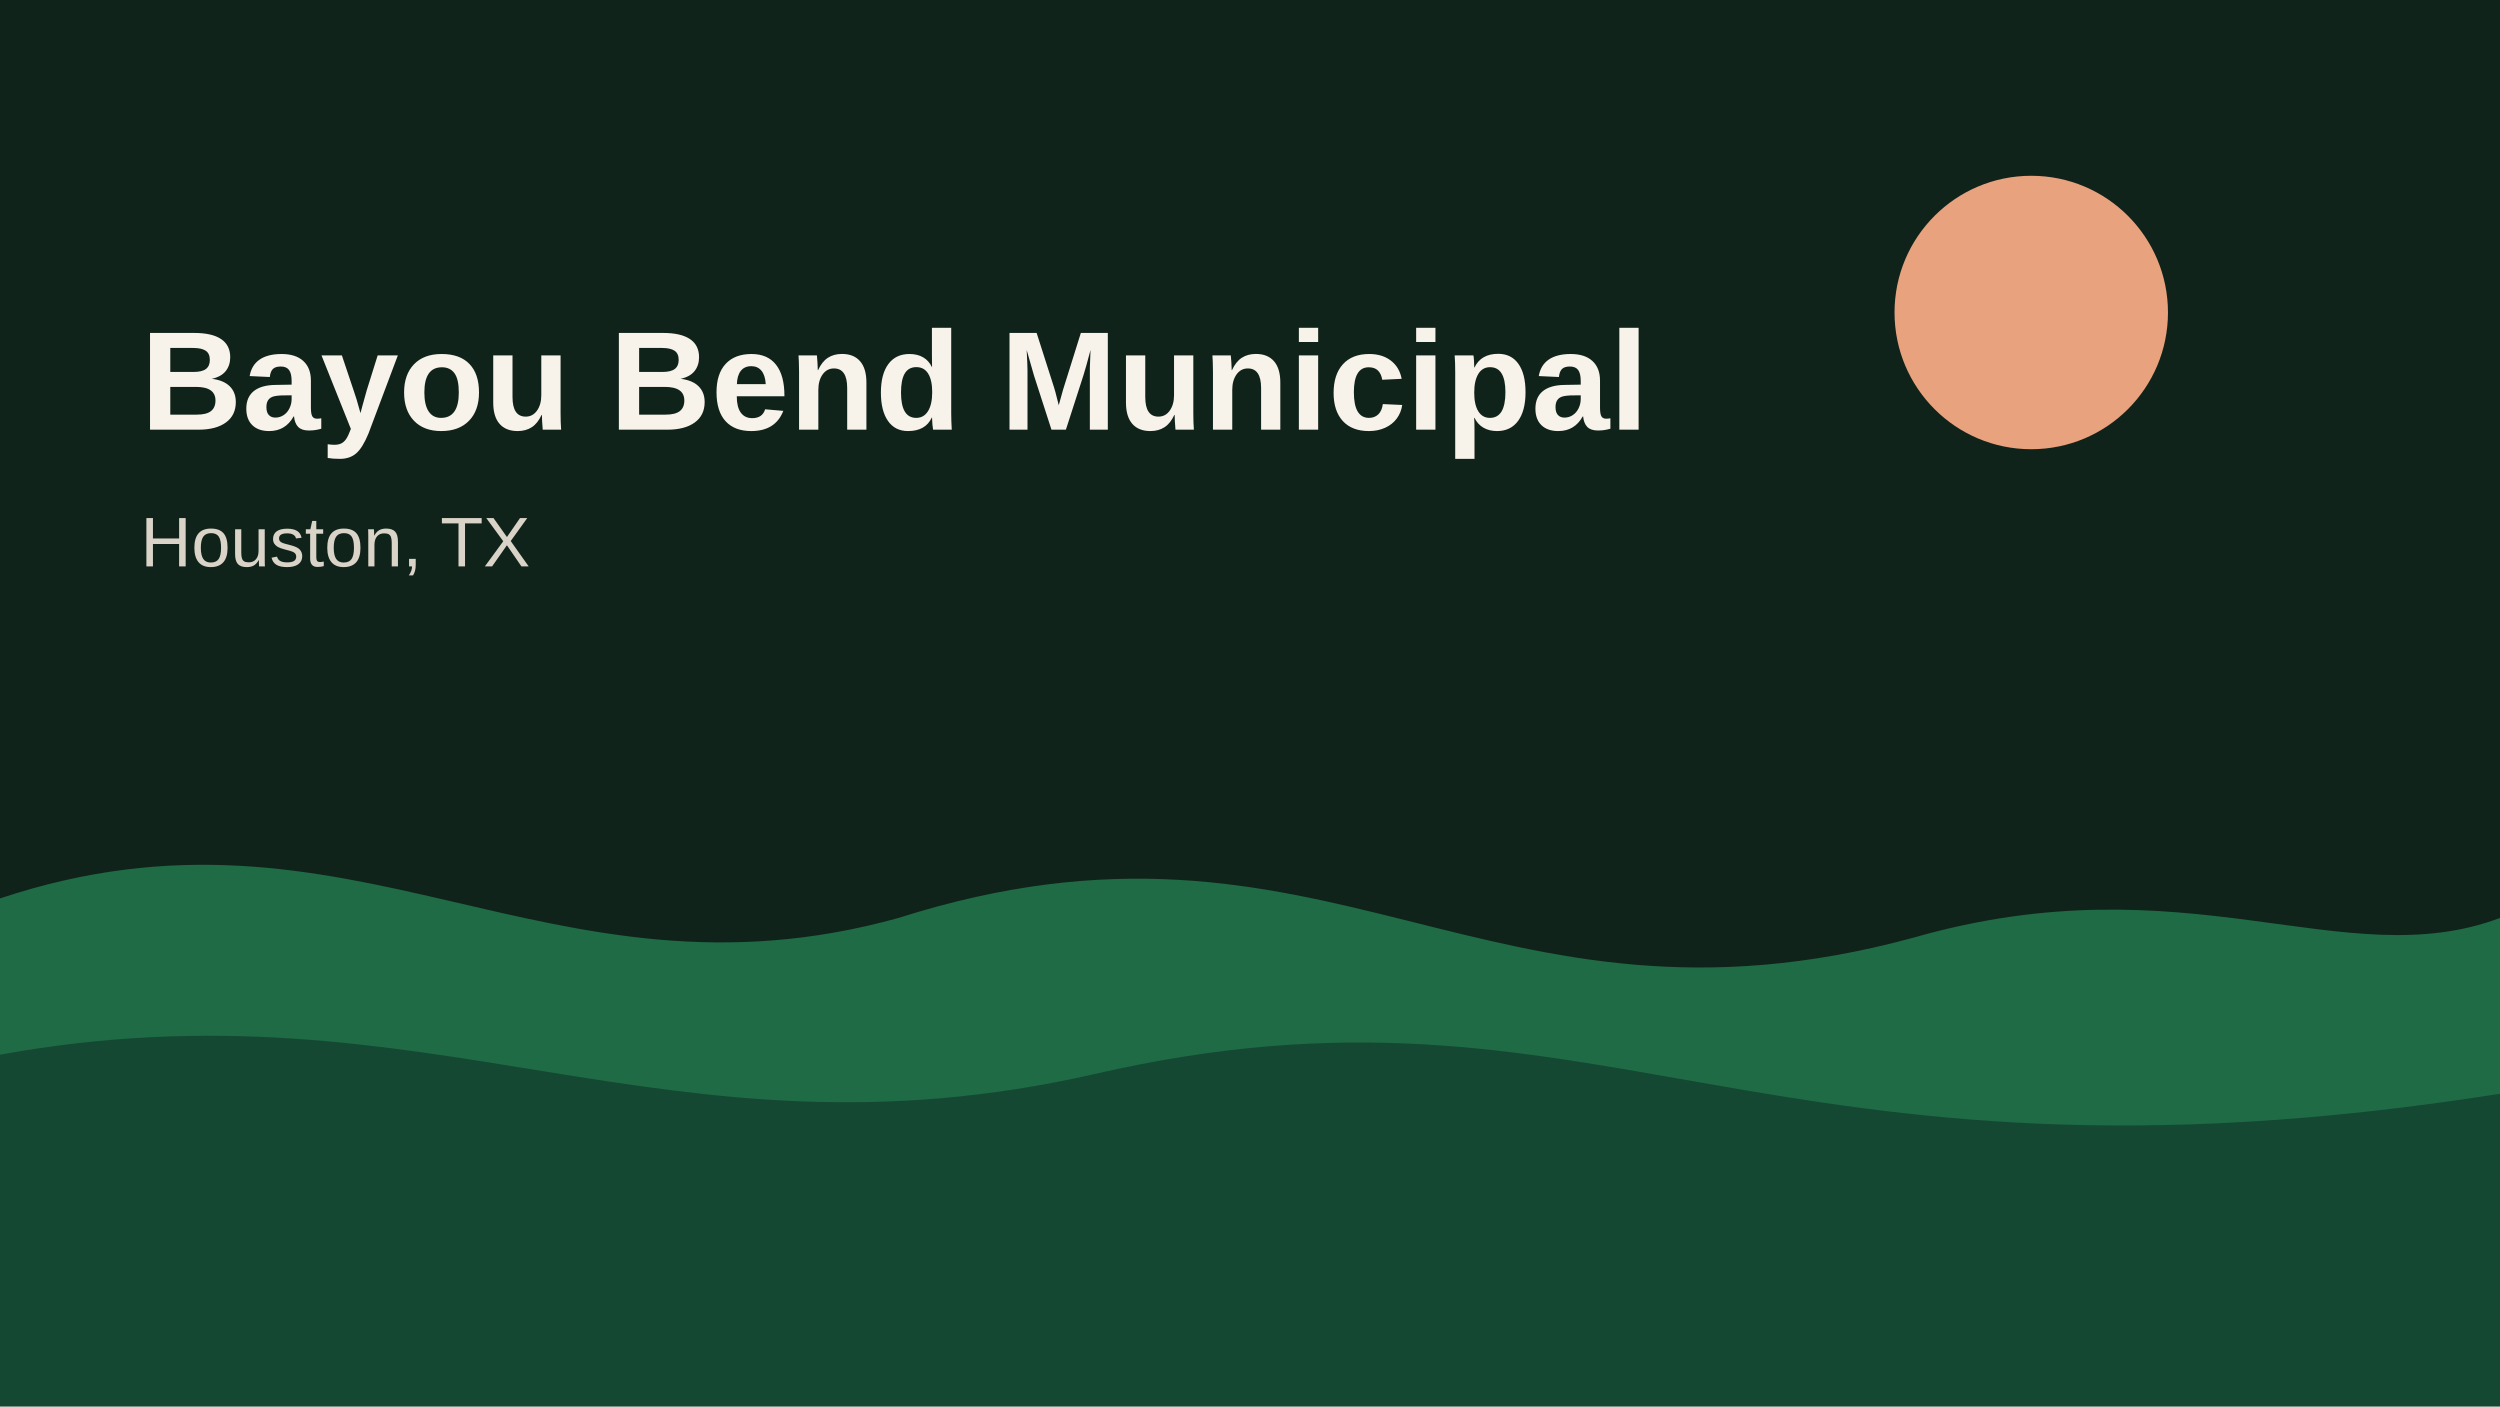
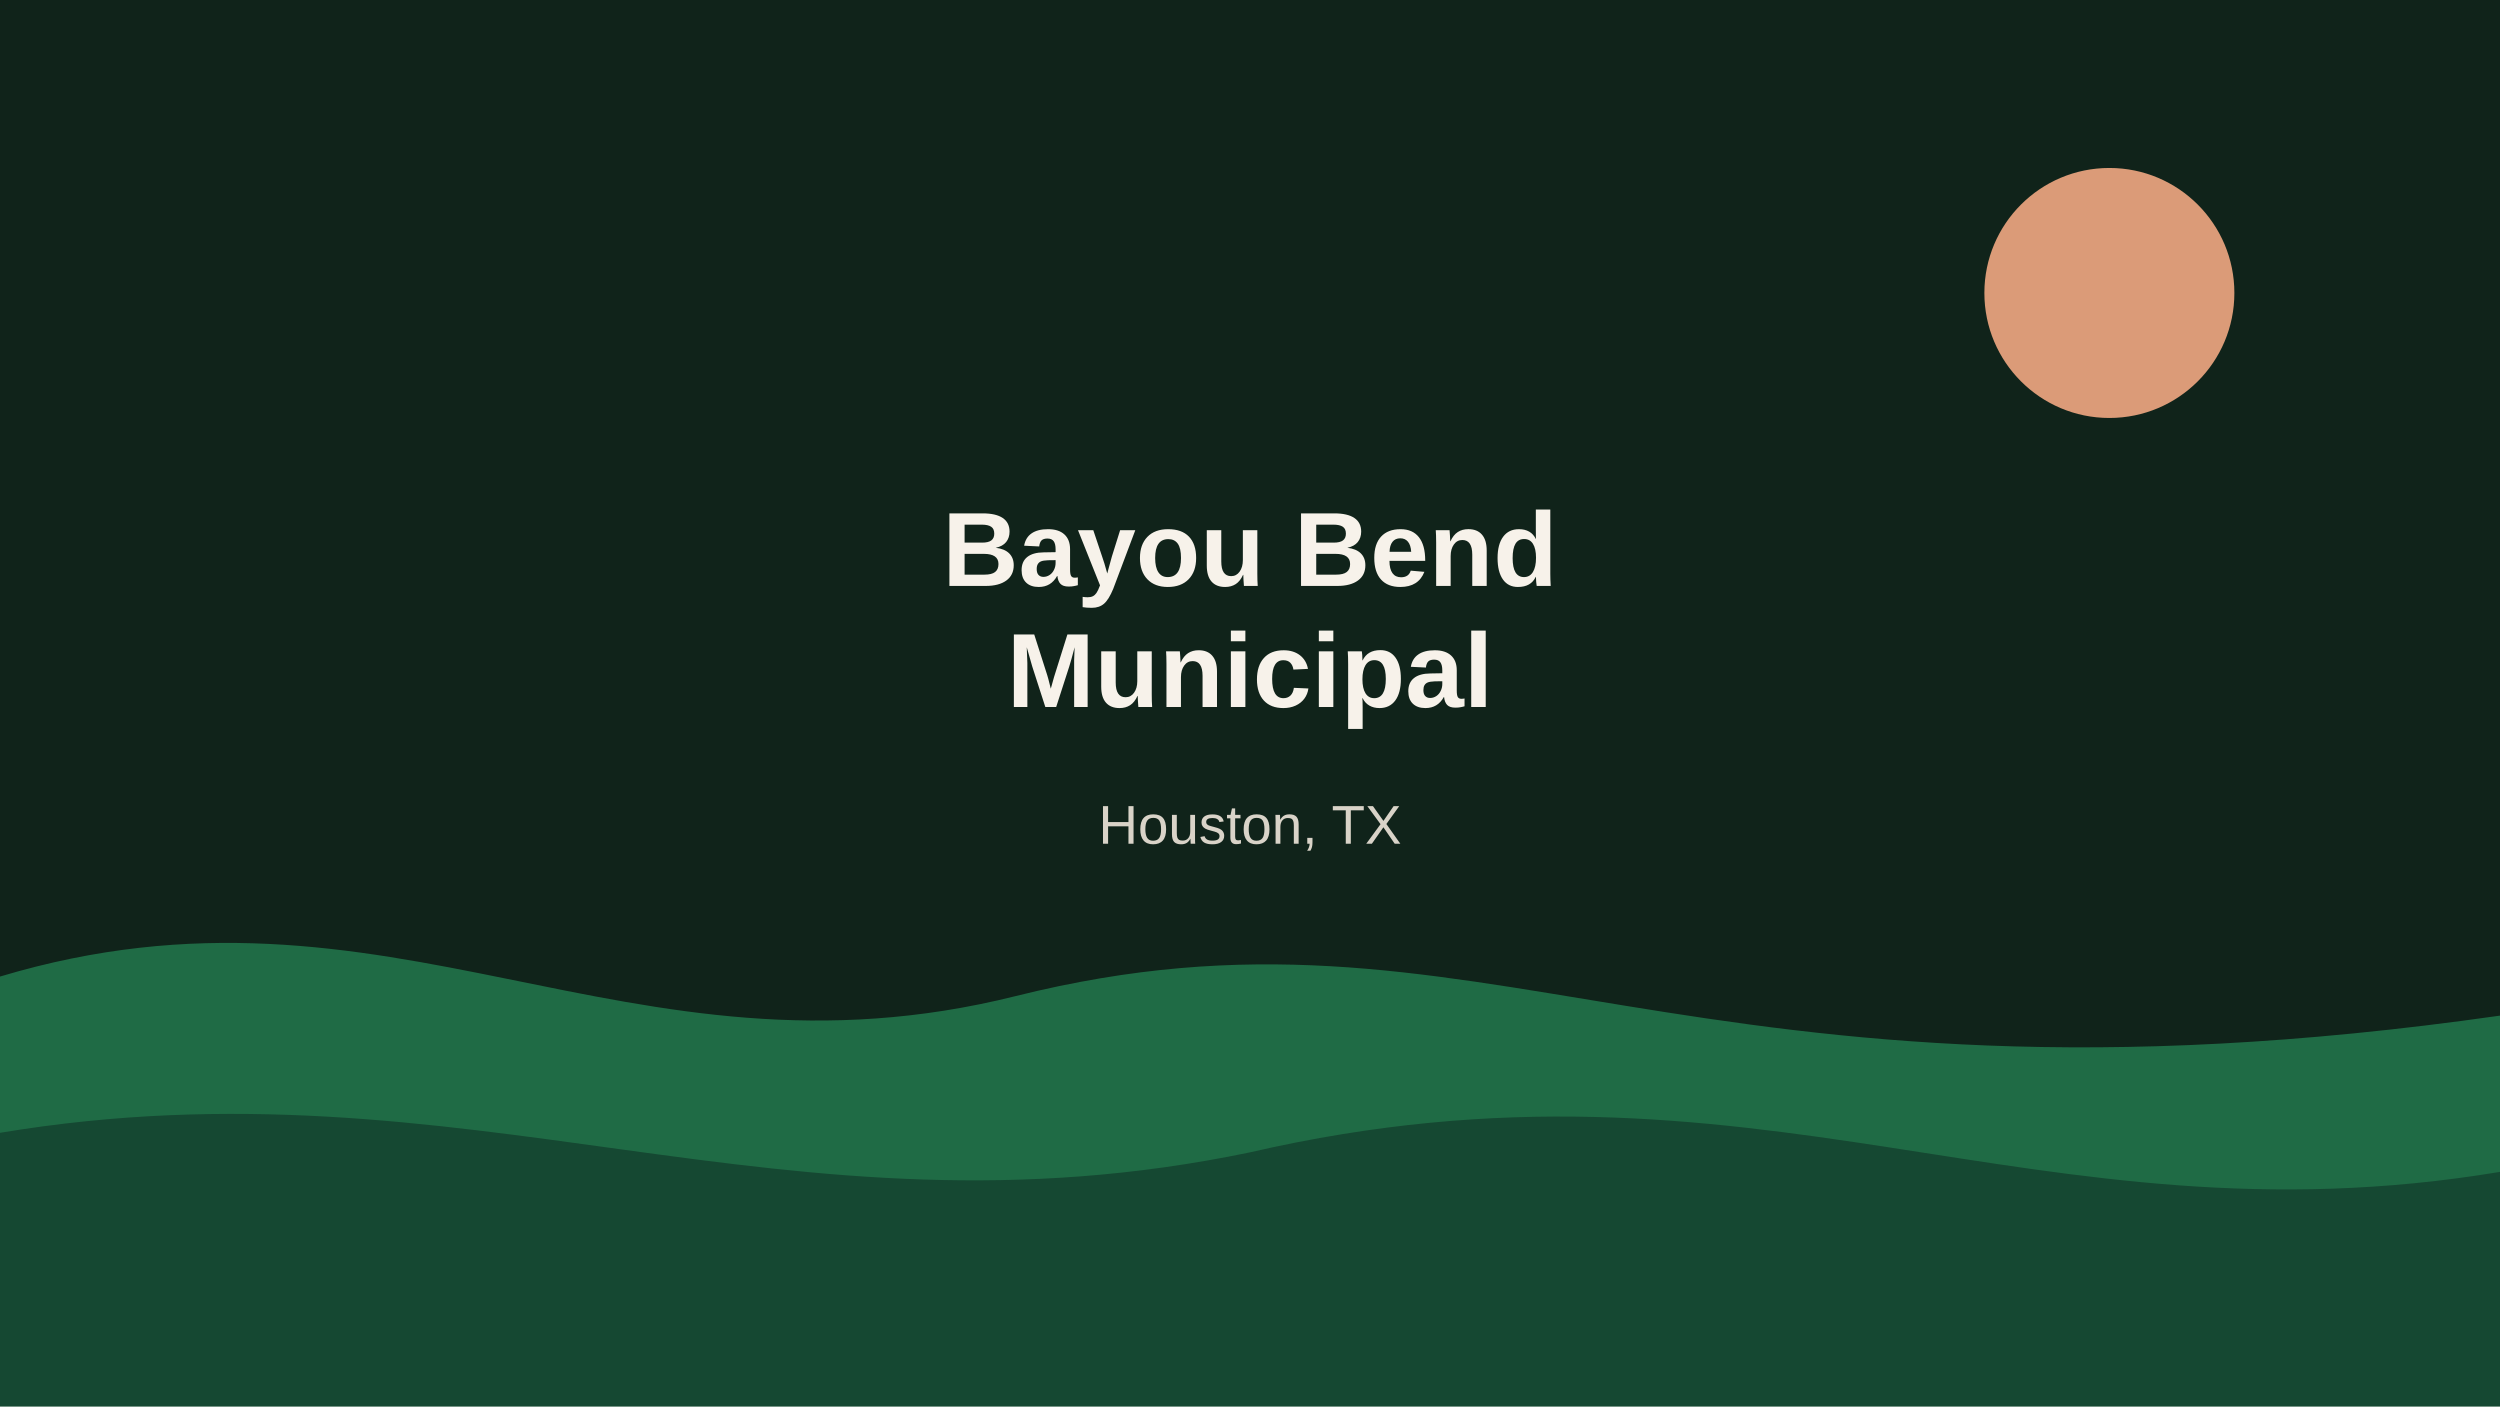
<svg xmlns="http://www.w3.org/2000/svg" viewBox="0 0 1280 720" role="img" aria-label="Bayou Bend Municipal">
  <rect width="1280" height="720" fill="#10231a" />
-   <path d="M0 460 C180 400 280 520 460 470 C680 400 760 540 980 480 C1120 440 1200 500 1280 470 L1280 720 L0 720 Z" fill="#1f6b45" />
-   <path d="M0 540 C220 500 340 600 560 550 C820 490 900 620 1280 560 L1280 720 L0 720 Z" fill="#154832" />
-   <circle cx="1040" cy="160" r="70" fill="#ffb088" opacity="0.9" />
-   <text x="72" y="220" font-family="Arial, sans-serif" font-size="72" font-weight="700" fill="#f7f2ea">Bayou Bend Municipal</text>
-   <text x="72" y="290" font-family="Arial, sans-serif" font-size="36" fill="#d9d3c8">Houston, TX</text>
+   <path d="M0 500 C200 440 320 560 520 510 C760 450 860 580 1280 520 L1280 720 L0 720 Z" fill="#1f6b45" />
+   <path d="M0 580 C240 540 400 640 640 590 C900 530 1040 640 1280 600 L1280 720 L0 720 Z" fill="#154832" />
+   <circle cx="1080" cy="150" r="64" fill="#ffb088" opacity="0.85" />
+   <text x="640" y="300" text-anchor="middle" font-family="Arial, sans-serif" font-size="54" font-weight="700" fill="#f7f2ea">Bayou Bend</text>
+   <text x="640" y="362" text-anchor="middle" font-family="Arial, sans-serif" font-size="54" font-weight="700" fill="#f7f2ea">Municipal</text>
+   <text x="640" y="432" text-anchor="middle" font-family="Arial, sans-serif" font-size="28" fill="#d9d3c8">Houston, TX</text>
</svg>
